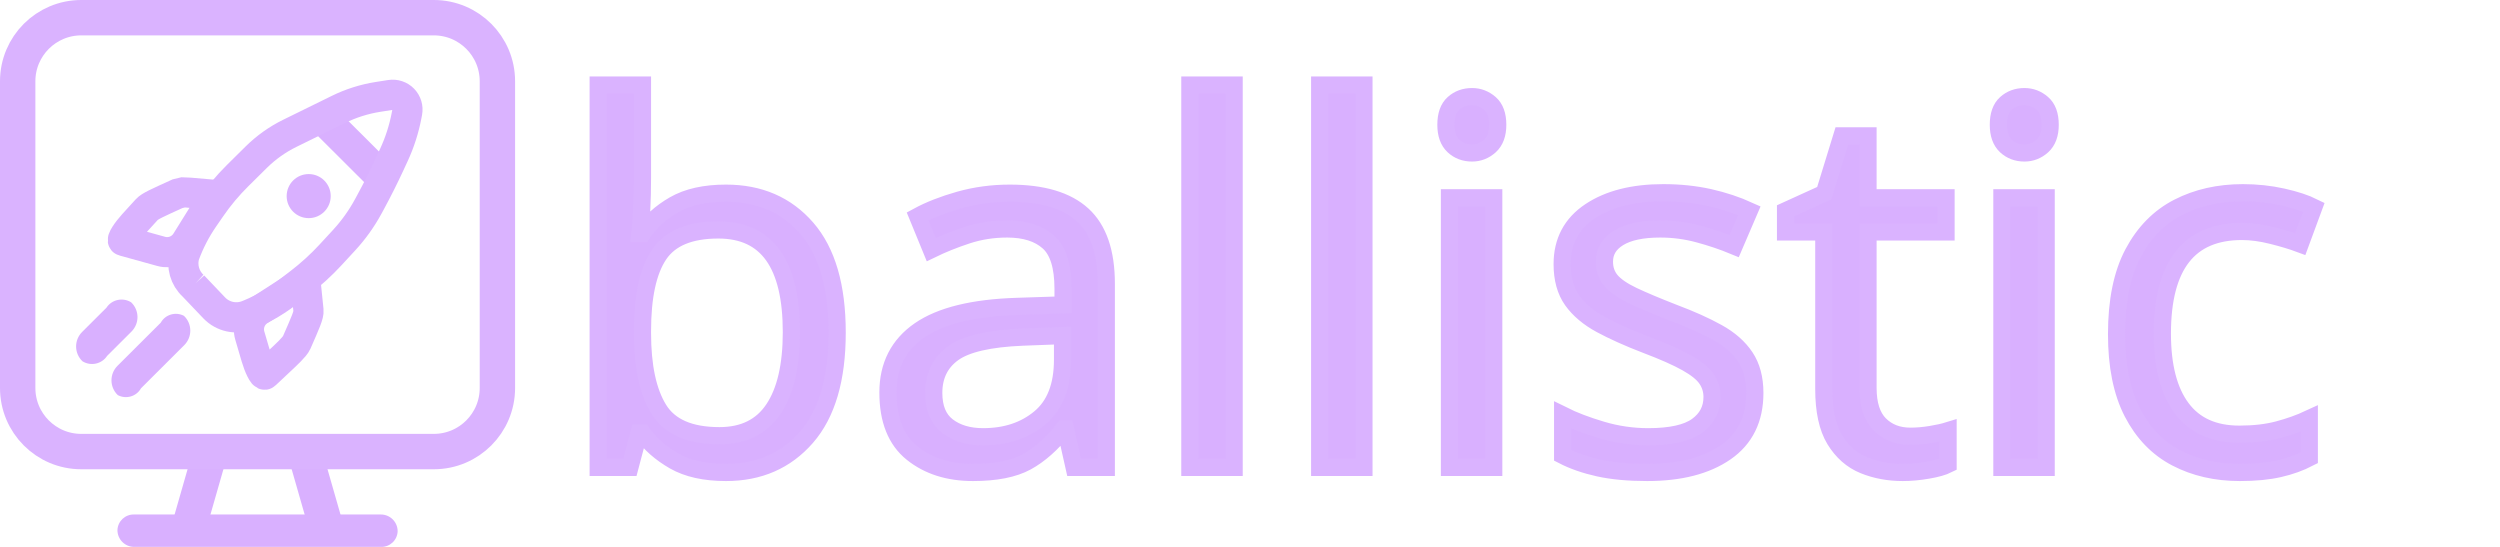
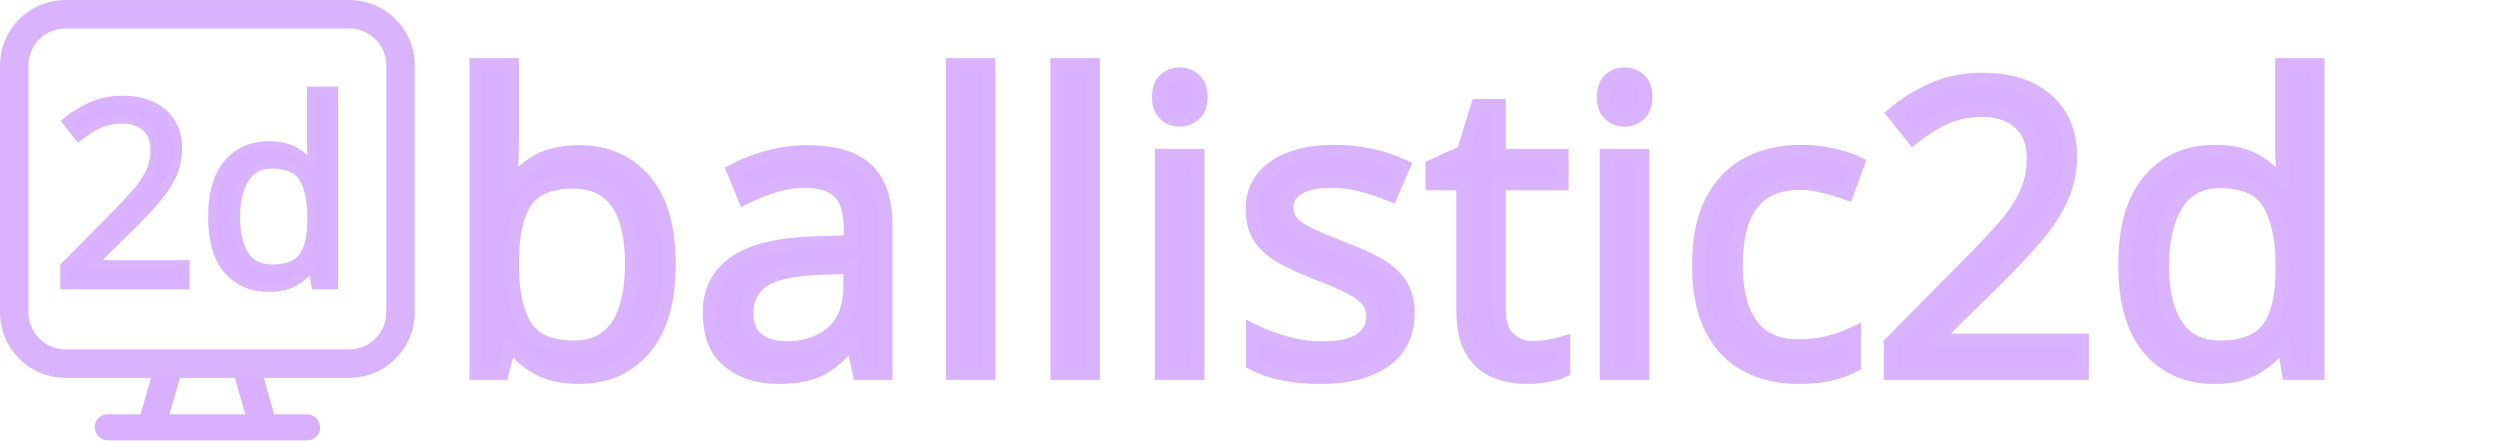
- <svg xmlns="http://www.w3.org/2000/svg" version="1.1" id="svg1" width="596.279" height="130.444" viewBox="0 0 596.279 130.444">
-   <defs id="defs1">
-     <linearGradient id="swatch6">
-       <stop style="stop-color:#dab3ff;stop-opacity:1;" offset="0" id="stop6" />
-     </linearGradient>
-     <linearGradient id="swatch4">
-       <stop style="stop-color:#f2f2f2;stop-opacity:1;" offset="0" id="stop4" />
-     </linearGradient>
-     <linearGradient id="swatch3">
-       <stop style="stop-color:#ffffff;stop-opacity:1;" offset="0" id="stop3" />
-     </linearGradient>
-   </defs>
-   <g id="g1" transform="translate(0.4275565,0.4637799)">
-     <g id="g9">
-       <path id="rect4-2" style="fill:#d9b0ff;fill-opacity:1;stroke:none;stroke-width:5.398;stroke-dasharray:none;stroke-opacity:1" d="m 46.952,105.436 c -0.534,0.011 -1.019,0.365 -1.174,0.906 l -5.447,18.998 c -0.191,0.666 0.193,1.356 0.859,1.547 l 5.496,1.576 c 0.666,0.191 1.356,-0.191 1.547,-0.857 l 5.445,-19 c 0.191,-0.666 -0.191,-1.356 -0.857,-1.547 l -5.496,-1.574 c -0.125,-0.036 -0.25,-0.051 -0.373,-0.049 z m 28.098,0 c -0.123,-0.003 -0.248,0.013 -0.373,0.049 l -5.496,1.574 c -0.666,0.191 -1.05,0.881 -0.859,1.547 l 5.447,19 c 0.191,0.666 0.881,1.048 1.547,0.857 l 5.496,-1.576 c 0.666,-0.191 1.048,-0.881 0.857,-1.547 l -5.445,-18.998 c -0.155,-0.541 -0.64,-0.895 -1.174,-0.906 z" />
-       <circle style="fill:#ff0000;fill-opacity:0" id="path1" cx="68.616" cy="41.371" r="8.409" />
-       <circle style="fill:#d9b0ff;fill-opacity:0.996" id="path2" cx="73.199" cy="46.309" r="5.255" />
-       <rect style="fill:#d9b0ff;fill-opacity:1;stroke-width:0.97" id="rect2" width="20.956" height="7.668" x="72.639" y="-38.276" transform="matrix(0.708042,0.7061704,-0.7205435,0.6934098,0,0)" />
-       <path id="rect2-8" style="fill:#d9b0ff;fill-opacity:1;stroke-width:0.97" d="m 35.232,69.276 8.19,-3.53e-4 a 5,5 45 0 1 5.001,5.001 4.218,4.218 146.962 0 1 -5.001,3.252 l -8.191,-2.7e-4 a 5,5 45.007 0 1 -5,-5.001 4.219,4.219 146.973 0 1 5.002,-3.251 z m -6.409,11.679 14.57,-3.71e-4 a 5.001,5.001 44.996 0 1 5.001,5.001 4.037,4.037 151.146 0 1 -5,2.755 l -14.572,-4.48e-4 a 5.001,5.001 45.002 0 1 -5.001,-5.001 4.037,4.037 151.158 0 1 5.001,-2.754 z" transform="matrix(-0.708042,0.7061704,0.7205435,0.6934098,0,0)" />
-       <rect style="fill:#000000;fill-opacity:0;stroke:#dab3ff;stroke-width:8.439;stroke-dasharray:none;stroke-opacity:1" id="rect3" width="114.416" height="103.485" x="3.792" y="3.756" ry="15.167" />
-       <path style="fill:#d9b0ff;fill-opacity:1;stroke:none;stroke-width:9.749;stroke-dasharray:none;stroke-opacity:1" id="rect4" width="66.832" height="7.73" x="27.584" y="122.248" ry="0" rx="0" d="m 31.584,122.248 h 58.832 a 4,4 45 0 1 4,4 3.867,3.867 137.003 0 1 -4,3.73 H 31.584 a 4,4 45 0 1 -4,-4 3.867,3.867 137.003 0 1 4,-3.73 z" />
-       <path id="path6" style="fill:none;fill-opacity:1;stroke:#dab3ff;stroke-width:7.2;stroke-dasharray:none;stroke-opacity:1" d="m 41.918,45.738 c -4.799,2.187 -6.593,2.969 -7.322,3.77 l -3.211,3.525 c -1.488,1.633 -2.96,3.809 -2.402,3.963 l 9.035,2.498 a 5.354,5.354 158.691 0 0 5.971,-2.329 l 4.822,-7.739 a 2.147,2.147 107.814 0 0 1.119,-3.483 c -5.156,-0.45 -6.324,-0.556 -6.594,-0.545 z m 27.142,22.904 -7.667,4.943 a 5.353,5.353 110.423 0 0 -2.236,6.006 l 1.512,5.157 c 0.622,2.12 1.714,4.509 2.135,4.114 l 3.475,-3.265 c 1.61,-1.513 3.611,-3.349 4.044,-4.34 2.115,-4.831 2.937,-6.626 2.826,-7.689 a 3551.254,3551.254 84.144 0 1 -0.729,-7.092 z" />
-       <path style="fill:none;fill-opacity:1;stroke:#dab3ff;stroke-width:7.2;stroke-dasharray:none;stroke-opacity:1" d="m 45.664,67.718 4.995,5.245 a 7.286,7.286 11.938 0 0 8.067,1.706 l 0.514,-0.213 a 38.159,38.159 150.014 0 0 8.588,-4.955 l 3.24,-2.481 a 58.084,58.084 137.629 0 0 7.361,-6.714 l 3.206,-3.474 a 40.016,40.016 125.587 0 0 5.775,-8.07 l 0.585,-1.079 a 158.505,158.505 116.658 0 0 4.484,-8.933 l 1.03,-2.223 a 40.611,40.611 107.833 0 0 3.039,-9.448 l 0.145,-0.761 A 3.517,3.517 45.934 0 0 92.693,22.183 L 89.728,22.649 A 33.02,33.02 162.444 0 0 80.301,25.632 l -11.598,5.698 a 30.639,30.639 144.565 0 0 -8.041,5.722 l -4.427,4.382 a 53.22,53.22 129.93 0 0 -6.39,7.635 l -1.7,2.468 a 39.441,39.441 117.338 0 0 -4.556,8.813 7.252,7.252 74.268 0 0 2.076,7.369 z" id="path7" />
-     </g>
-     <text xml:space="preserve" style="font-weight:500;font-size:120px;font-family:Poppins;-inkscape-font-specification:'Poppins Medium';writing-mode:lr-tb;direction:ltr;fill:#d9b0ff;fill-opacity:1;stroke:#dab3ff;stroke-width:4.1;stroke-dasharray:none;stroke-opacity:1" x="132.042" y="111.018" id="text9">
-       <tspan id="tspan9" x="132.042" y="111.018" style="font-weight:normal;stroke:#dab3ff;stroke-width:4.1;stroke-dasharray:none;stroke-opacity:1">ballistic</tspan>
+ <svg xmlns="http://www.w3.org/2000/svg" version="1.1" id="svg1" width="740.496" height="130.444" viewBox="0 0 740.496 130.444">
+   <defs id="defs1" />
+   <g id="g2" transform="translate(-11,57)">
+     <path id="rect4-2-2" style="fill:#d9b0ff;fill-opacity:1;stroke:none;stroke-width:5.398;stroke-dasharray:none;stroke-opacity:1" d="m 58.38,48.899 c -0.534,0.011 -1.019,0.365 -1.174,0.906 L 51.759,68.804 c -0.191,0.666 0.193,1.356 0.859,1.547 l 5.496,1.576 c 0.666,0.191 1.356,-0.191 1.547,-0.857 l 5.445,-19 c 0.191,-0.666 -0.191,-1.356 -0.857,-1.547 l -5.496,-1.574 c -0.125,-0.036 -0.25,-0.051 -0.373,-0.049 z m 28.098,0 c -0.123,-0.003 -0.248,0.013 -0.373,0.049 l -5.496,1.574 c -0.666,0.191 -1.05,0.881 -0.859,1.547 l 5.447,19 c 0.191,0.666 0.881,1.048 1.547,0.857 l 5.496,-1.576 c 0.666,-0.191 1.048,-0.881 0.857,-1.547 L 87.651,49.806 C 87.496,49.264 87.011,48.911 86.477,48.899 Z" />
+     <rect style="fill:#000000;fill-opacity:0;stroke:#dab3ff;stroke-width:8.439;stroke-dasharray:none;stroke-opacity:1" id="rect3-3" width="114.416" height="103.485" x="15.219" y="-52.781" ry="15.167" />
+     <path style="fill:#d9b0ff;fill-opacity:1;stroke:none;stroke-width:9.749;stroke-dasharray:none;stroke-opacity:1" id="rect4-22" width="66.832" height="7.73" x="27.584" y="122.248" ry="0" rx="0" d="m 43.012,65.712 h 58.832 a 4,4 0 0 1 4,4 3.867,3.867 0 0 1 -4,3.73 H 43.012 a 4,4 0 0 1 -4,-4 3.867,3.867 0 0 1 4,-3.73 z" />
+     <text xml:space="preserve" style="font-weight:500;font-size:75.639px;font-family:Poppins;-inkscape-font-specification:'Poppins Medium';writing-mode:lr-tb;direction:ltr;fill:#d9b0ff;fill-opacity:1;stroke:#dab3ff;stroke-width:2.584;stroke-dasharray:none;stroke-opacity:1" x="26.514" y="27.414" id="text9-5">
+       <tspan id="tspan2" x="26.514" y="27.414" style="stroke-width:2.584">
+         <tspan id="tspan9-2" x="26.514" y="27.414" style="font-weight:normal;stroke:#dab3ff;stroke-width:2.584;stroke-dasharray:none;stroke-opacity:1">2d</tspan>
+       </tspan>
    </text>
  </g>
+   <text xml:space="preserve" style="font-weight:500;font-size:120px;font-family:Poppins;-inkscape-font-specification:'Poppins Medium';writing-mode:lr-tb;direction:ltr;fill:#d9b0ff;fill-opacity:1;stroke:#dab3ff;stroke-width:4.1;stroke-dasharray:none;stroke-opacity:1" x="130.886" y="110.464" id="text9">
+     <tspan id="tspan9" x="130.886" y="110.464" style="font-weight:normal;stroke:#dab3ff;stroke-width:4.1;stroke-dasharray:none;stroke-opacity:1">ballistic2d</tspan>
+   </text>
</svg>
